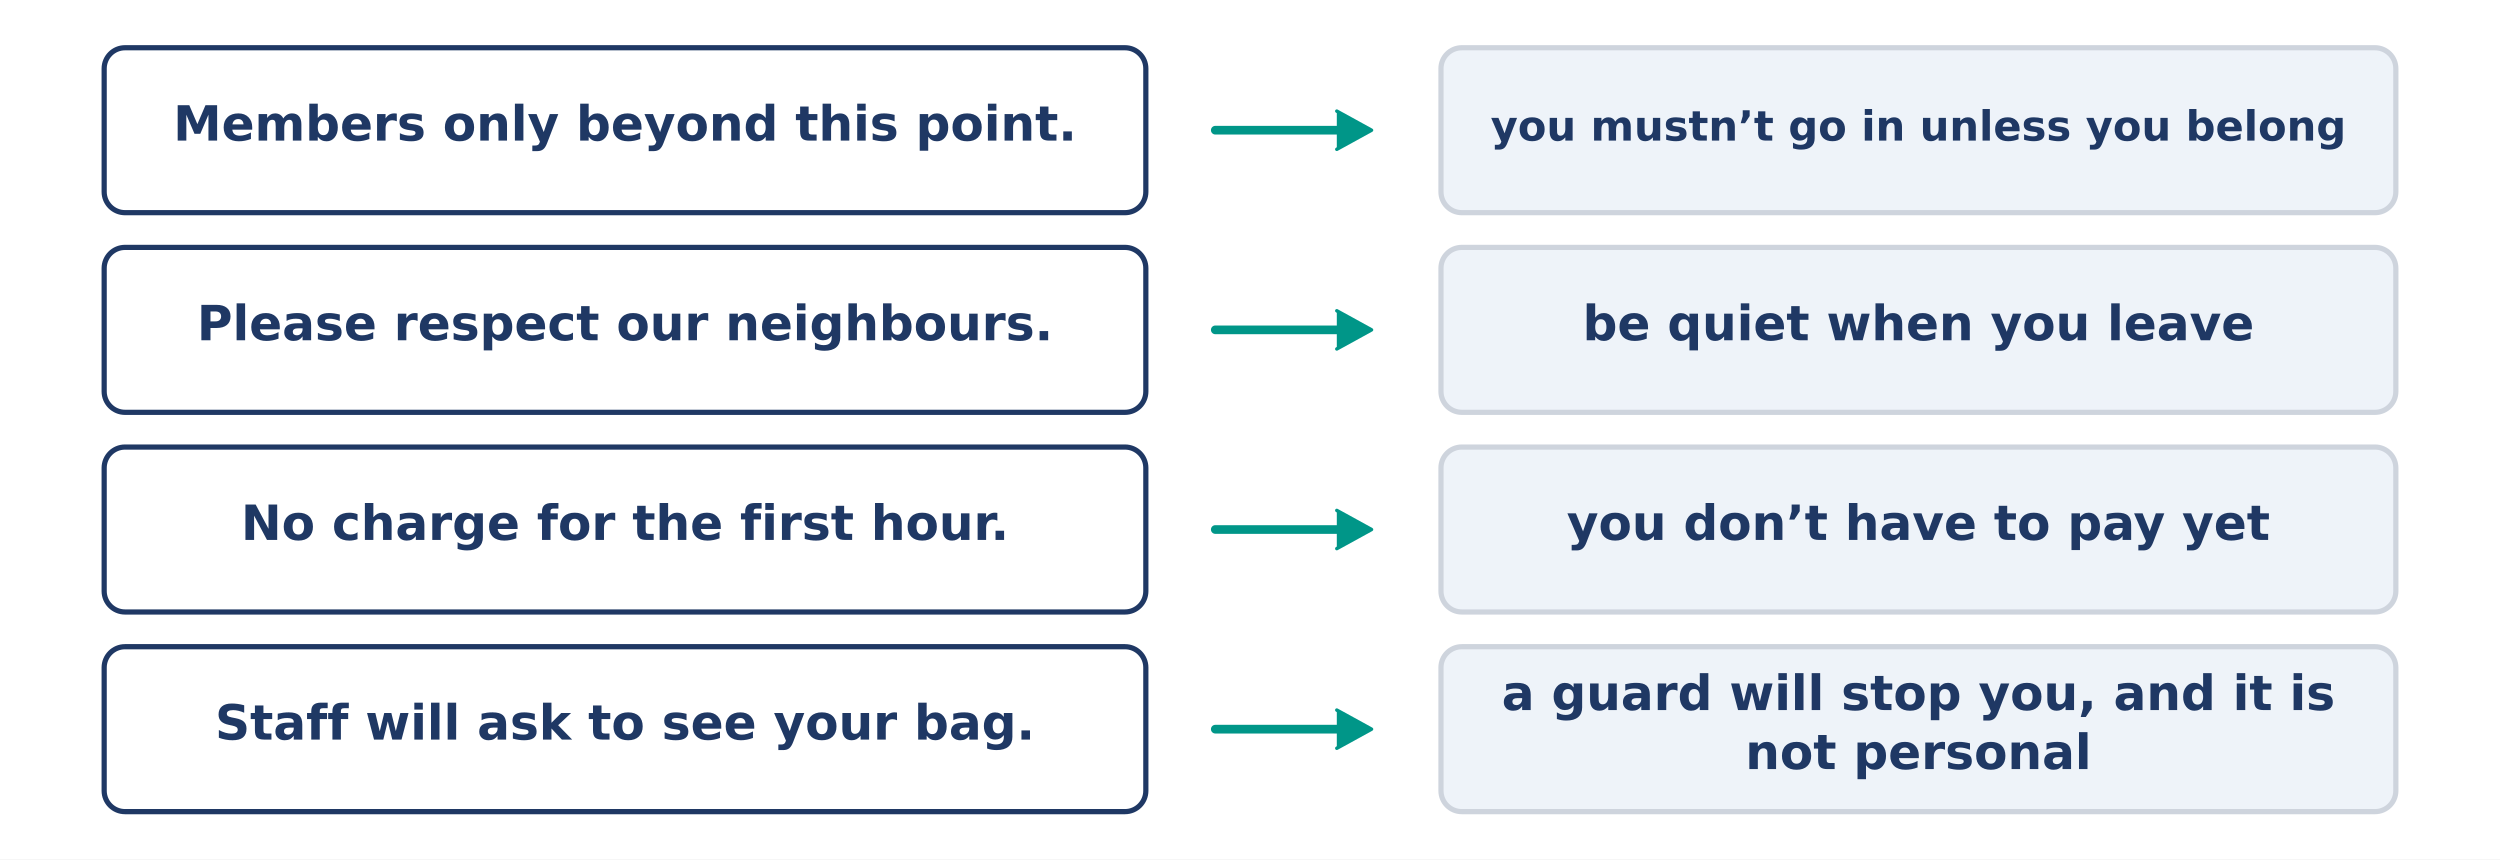
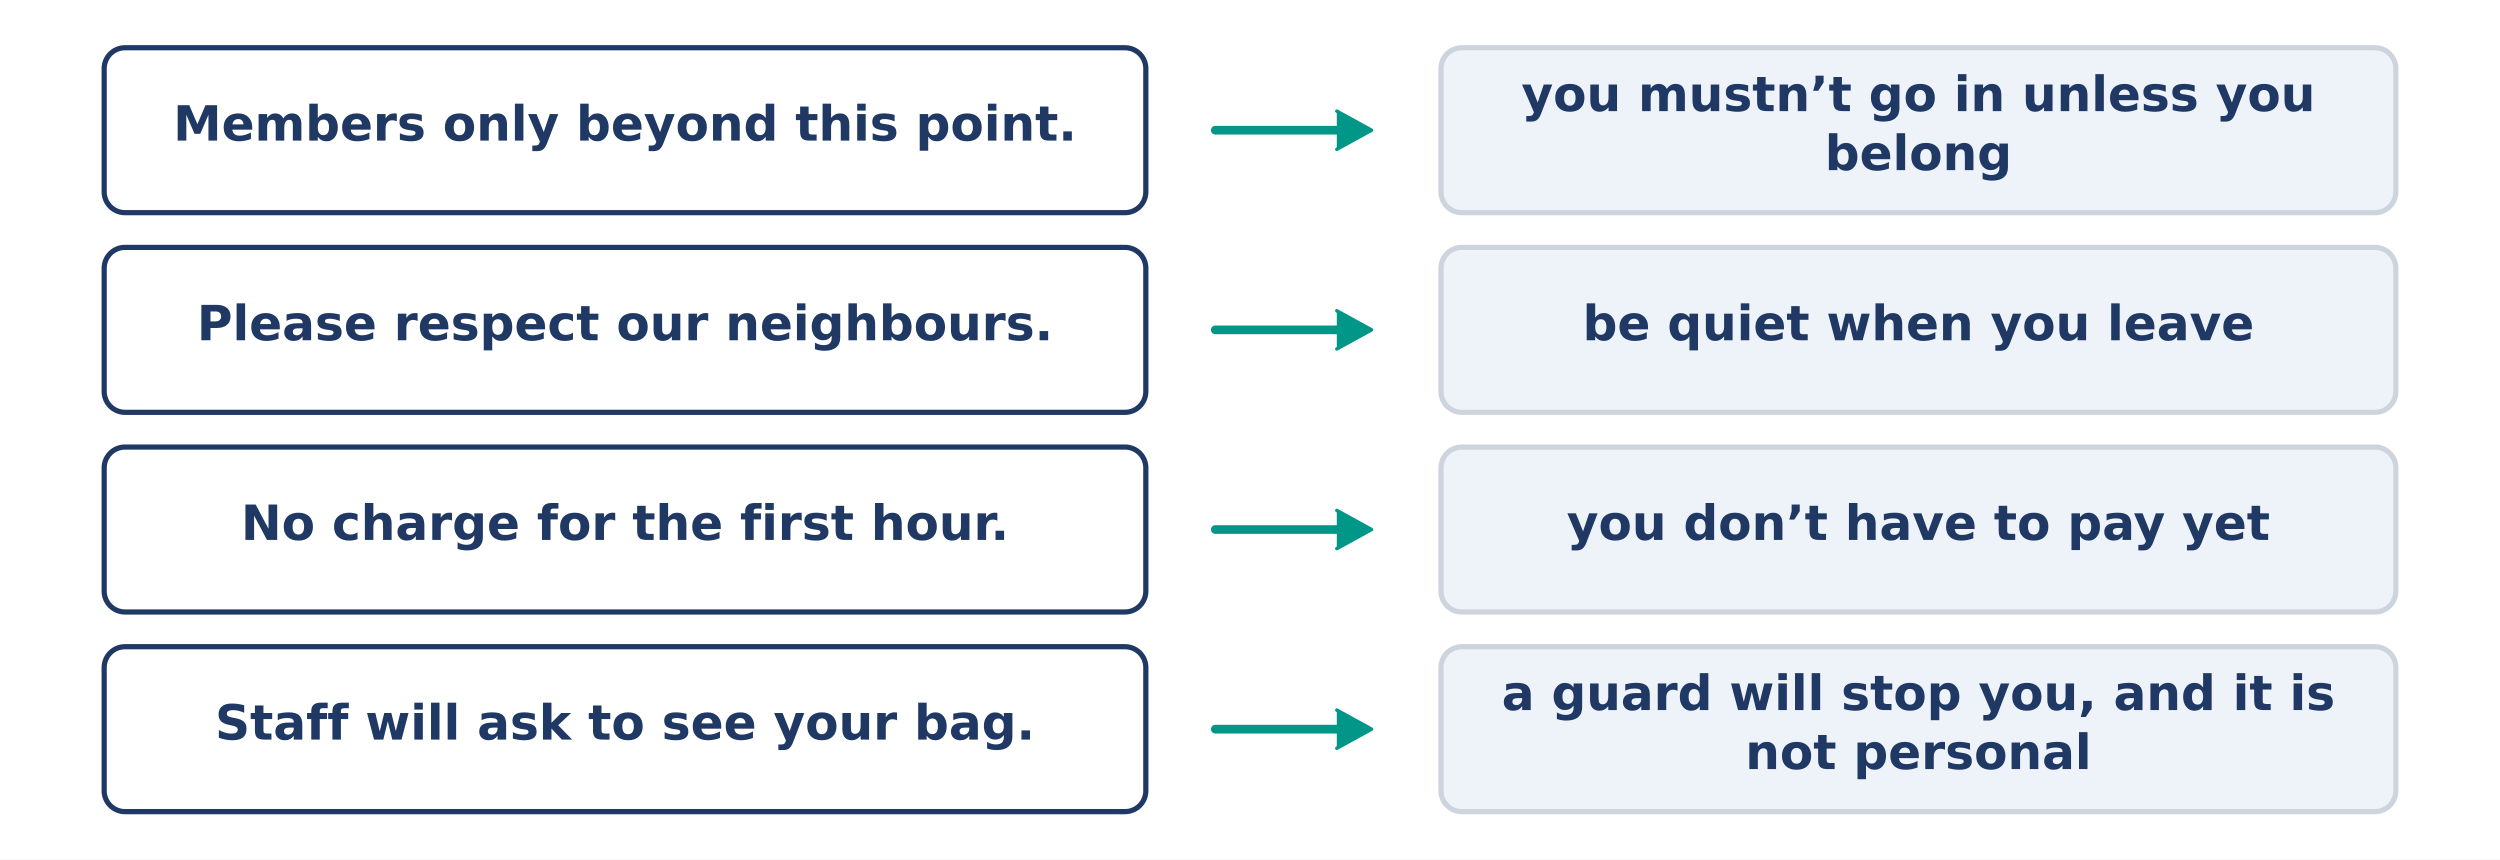
<svg xmlns="http://www.w3.org/2000/svg" width="1440" height="495" viewBox="0 0 1440 495">
  <rect width="1440" height="495" fill="#FFFFFF" />
  <rect x="60.0" y="27.5" width="600.0" height="95.0" rx="12" fill="#FFFFFF" stroke="#1F3864" stroke-width="3" />
  <text x="360.0" y="81.0" font-family="DejaVu Sans" font-size="28" font-weight="bold" fill="#1F3864" text-anchor="middle">Members only beyond this point.</text>
  <line x1="700.0" y1="75.0" x2="776.0" y2="75.0" stroke="#009688" stroke-width="5" stroke-linecap="round" />
  <path d="M 770.0 64.0 L 790.0 75.0 L 770.0 86.0" fill="#009688" stroke="#009688" stroke-width="2" stroke-linecap="round" stroke-linejoin="round" />
  <rect x="830.0" y="27.5" width="550.0" height="95.0" rx="12" fill="#EEF3F9" stroke="#CED4DD" stroke-width="3" />
-   <text x="1105.0" y="81.0" font-family="DejaVu Sans" font-size="24" font-weight="bold" fill="#1F3864" text-anchor="middle">you mustn’t go in unless you belong</text>
+   <text x="1105.0" y="64.0" font-family="DejaVu Sans" font-size="28" font-weight="bold" fill="#1F3864" text-anchor="middle">you mustn’t go in unless you</text>
+   <text x="1105.0" y="98.0" font-family="DejaVu Sans" font-size="28" font-weight="bold" fill="#1F3864" text-anchor="middle">belong</text>
  <rect x="60.0" y="142.5" width="600.0" height="95.0" rx="12" fill="#FFFFFF" stroke="#1F3864" stroke-width="3" />
  <text x="360.0" y="196.0" font-family="DejaVu Sans" font-size="28" font-weight="bold" fill="#1F3864" text-anchor="middle">Please respect our neighbours.</text>
  <line x1="700.0" y1="190.0" x2="776.0" y2="190.0" stroke="#009688" stroke-width="5" stroke-linecap="round" />
  <path d="M 770.0 179.0 L 790.0 190.0 L 770.0 201.0" fill="#009688" stroke="#009688" stroke-width="2" stroke-linecap="round" stroke-linejoin="round" />
  <rect x="830.0" y="142.5" width="550.0" height="95.0" rx="12" fill="#EEF3F9" stroke="#CED4DD" stroke-width="3" />
  <text x="1105.0" y="196.0" font-family="DejaVu Sans" font-size="28" font-weight="bold" fill="#1F3864" text-anchor="middle">be quiet when you leave</text>
  <rect x="60.0" y="257.5" width="600.0" height="95.0" rx="12" fill="#FFFFFF" stroke="#1F3864" stroke-width="3" />
  <text x="360.0" y="311.0" font-family="DejaVu Sans" font-size="28" font-weight="bold" fill="#1F3864" text-anchor="middle">No charge for the first hour.</text>
  <line x1="700.0" y1="305.0" x2="776.0" y2="305.0" stroke="#009688" stroke-width="5" stroke-linecap="round" />
  <path d="M 770.0 294.0 L 790.0 305.0 L 770.0 316.0" fill="#009688" stroke="#009688" stroke-width="2" stroke-linecap="round" stroke-linejoin="round" />
  <rect x="830.0" y="257.5" width="550.0" height="95.0" rx="12" fill="#EEF3F9" stroke="#CED4DD" stroke-width="3" />
  <text x="1105.0" y="311.0" font-family="DejaVu Sans" font-size="28" font-weight="bold" fill="#1F3864" text-anchor="middle">you don’t have to pay yet</text>
  <rect x="60.0" y="372.5" width="600.0" height="95.0" rx="12" fill="#FFFFFF" stroke="#1F3864" stroke-width="3" />
  <text x="360.0" y="426.0" font-family="DejaVu Sans" font-size="28" font-weight="bold" fill="#1F3864" text-anchor="middle">Staff will ask to see your bag.</text>
  <line x1="700.0" y1="420.0" x2="776.0" y2="420.0" stroke="#009688" stroke-width="5" stroke-linecap="round" />
  <path d="M 770.0 409.0 L 790.0 420.0 L 770.0 431.0" fill="#009688" stroke="#009688" stroke-width="2" stroke-linecap="round" stroke-linejoin="round" />
  <rect x="830.0" y="372.5" width="550.0" height="95.0" rx="12" fill="#EEF3F9" stroke="#CED4DD" stroke-width="3" />
  <text x="1105.0" y="409.0" font-family="DejaVu Sans" font-size="28" font-weight="bold" fill="#1F3864" text-anchor="middle">a guard will stop you, and it is</text>
  <text x="1105.0" y="443.0" font-family="DejaVu Sans" font-size="28" font-weight="bold" fill="#1F3864" text-anchor="middle">not personal</text>
</svg>
